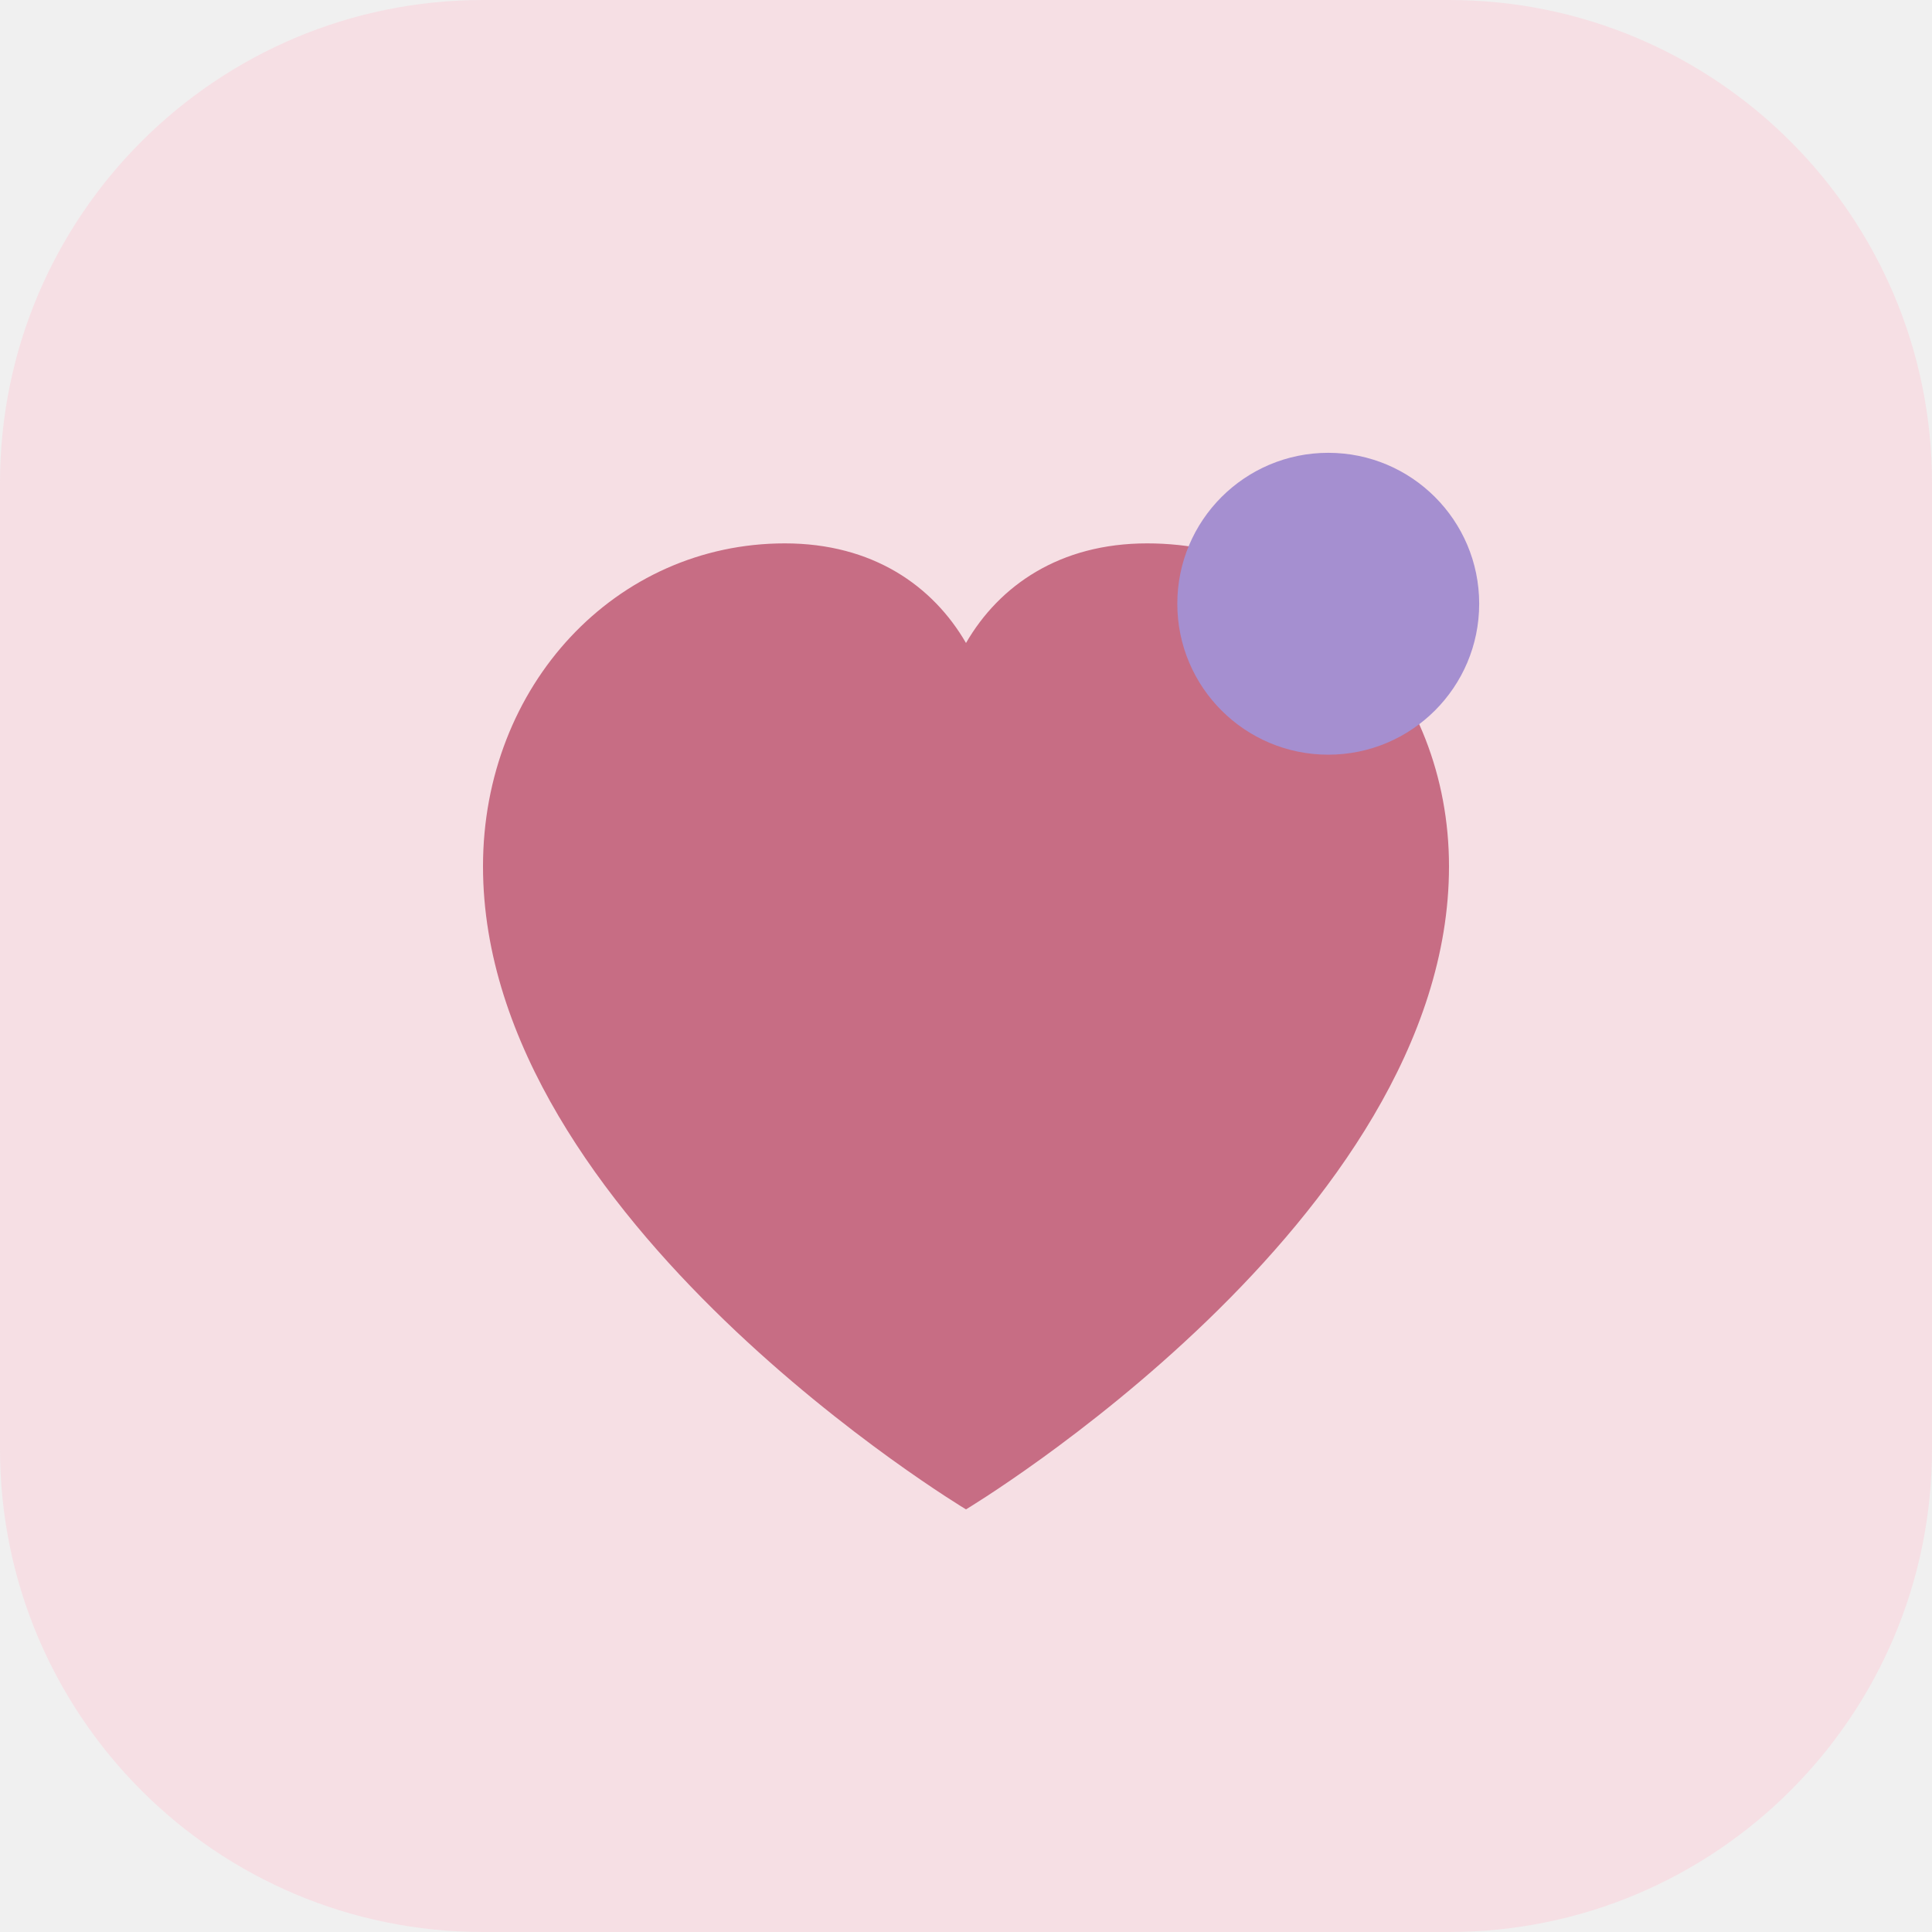
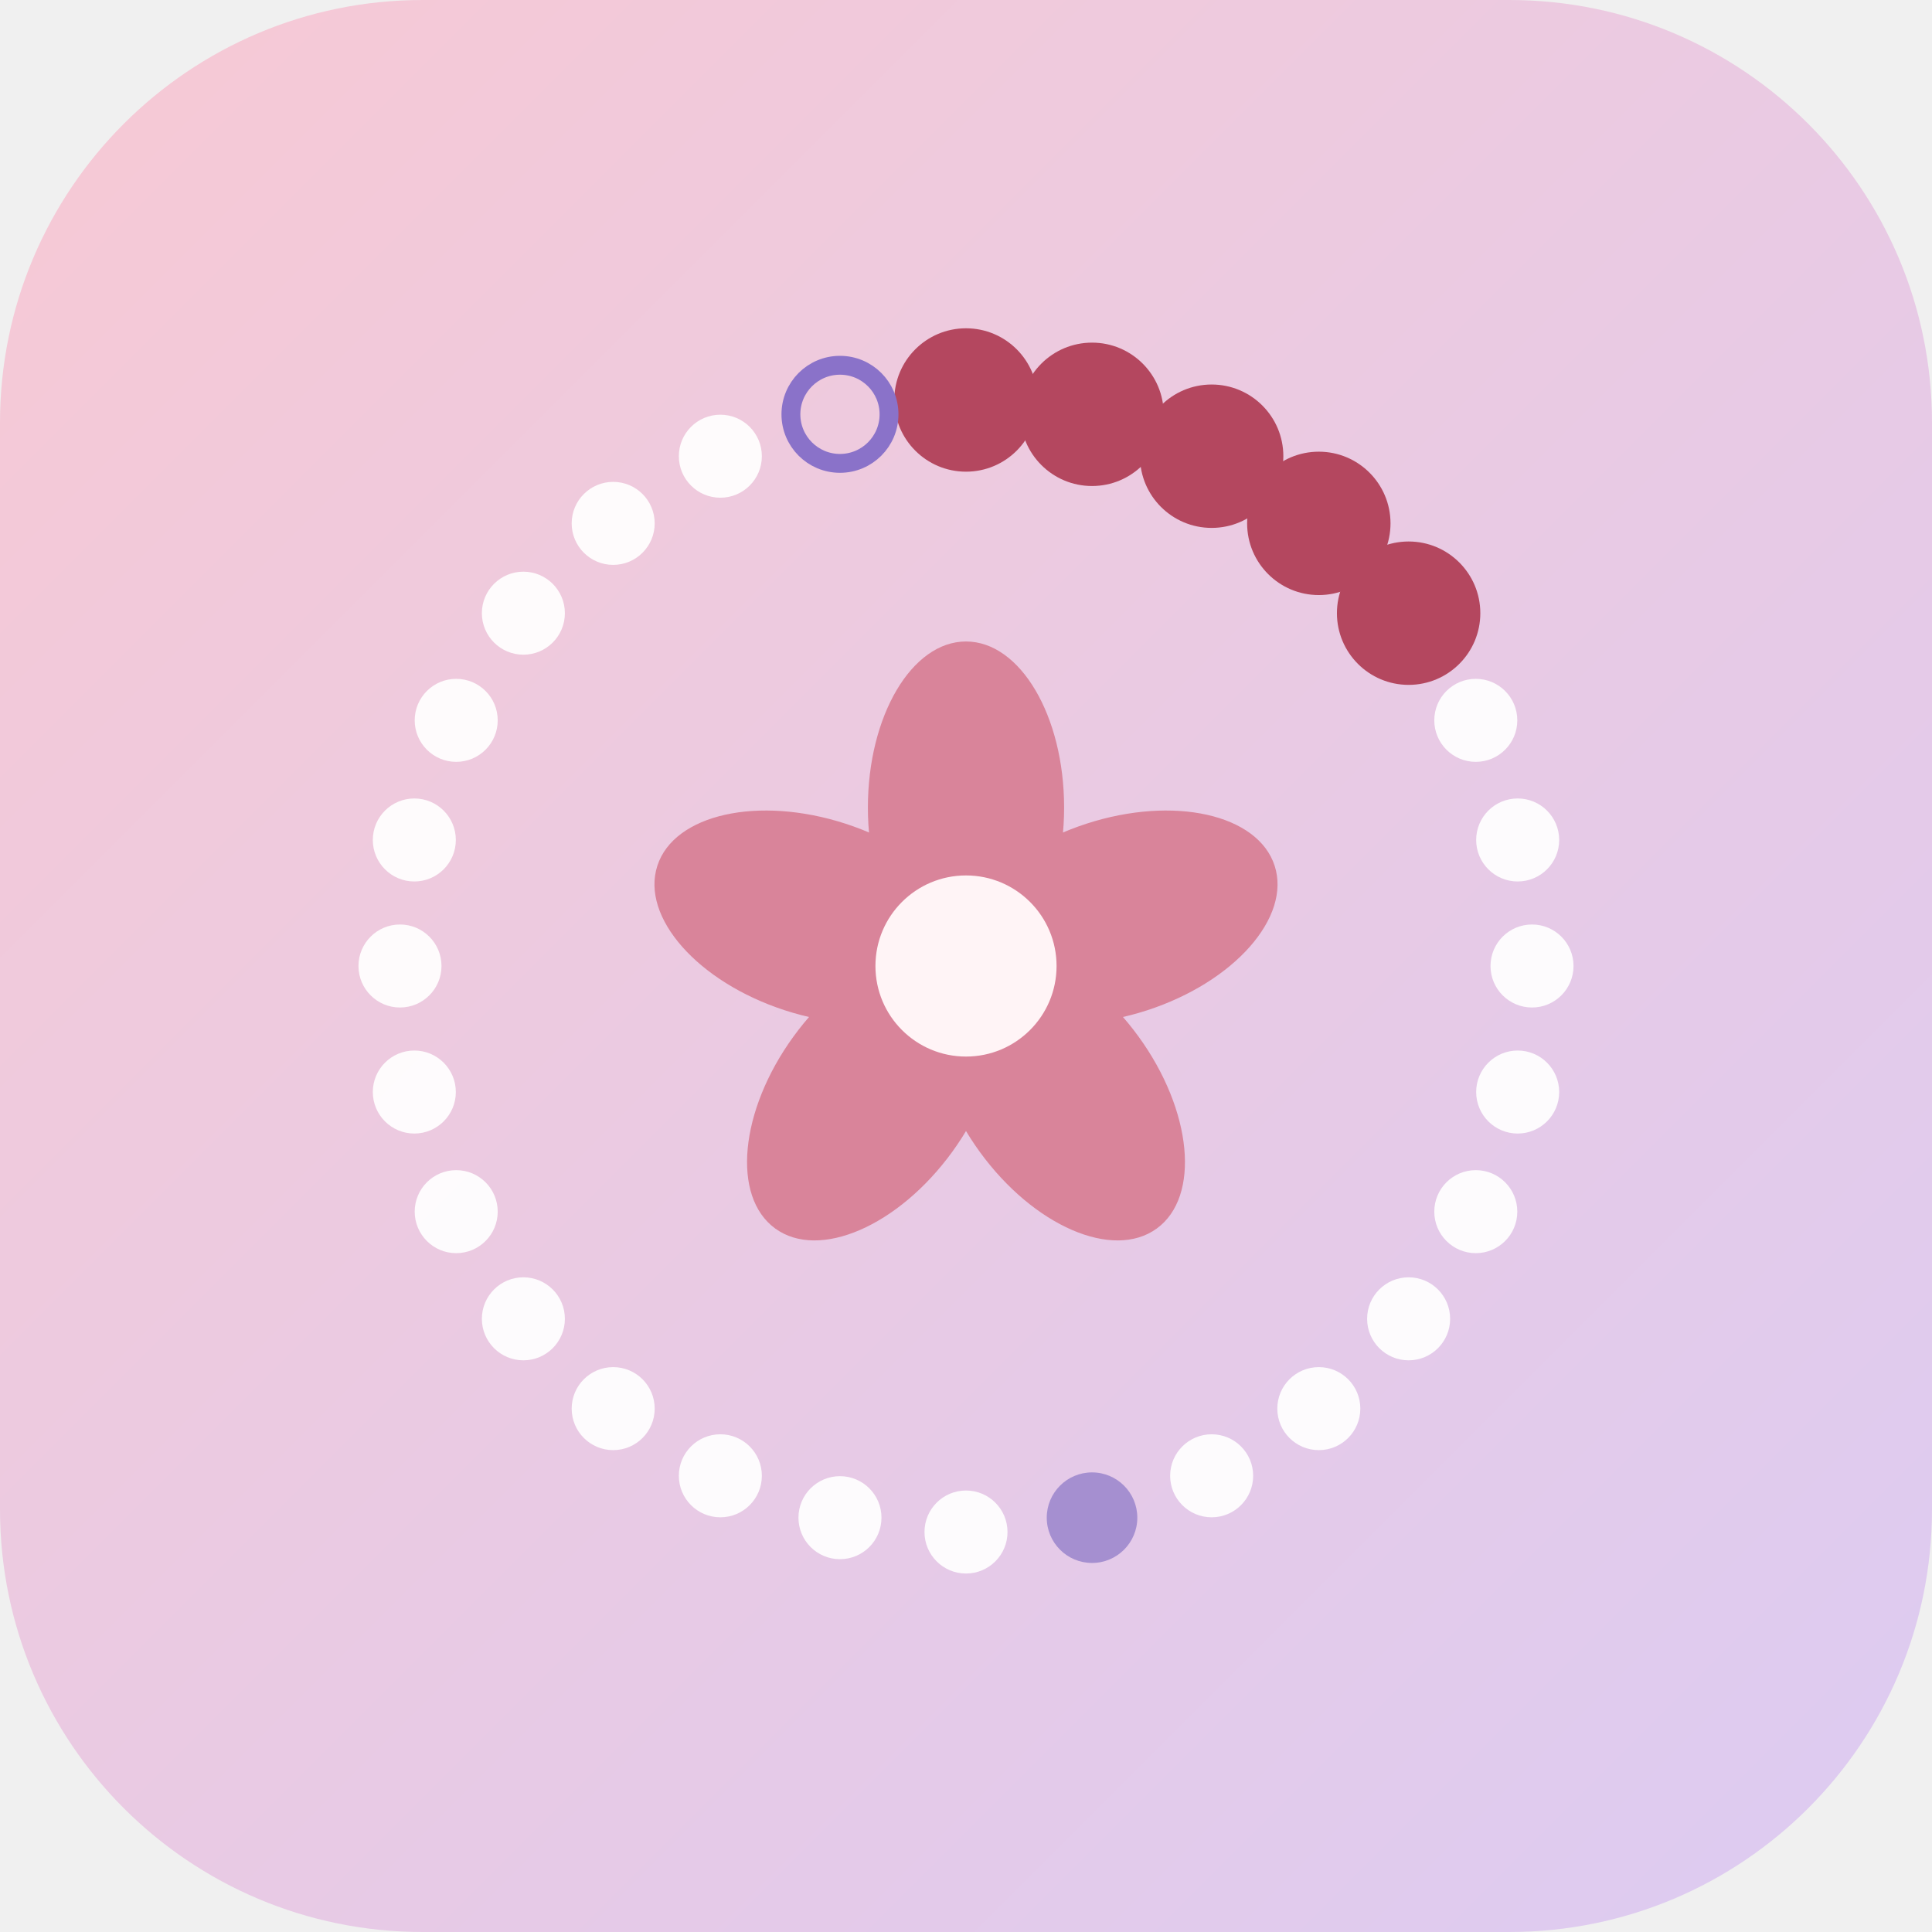
- <svg xmlns="http://www.w3.org/2000/svg" viewBox="0 0 64 64">
-   <rect width="64" height="64" rx="16" fill="#f6dfe4" />
-   <path d="M32 50s-16-9.6-16-21.3C16 22.7 20.4 18 26 18c2.9 0 4.9 1.4 6 3.3C33.1 19.4 35.1 18 38 18c5.6 0 10 4.7 10 10.7C48 40.4 32 50 32 50z" fill="#c76d84" />
-   <circle cx="44" cy="20" r="5" fill="#a58fd0" />
+ <svg xmlns="http://www.w3.org/2000/svg" viewBox="0 0 512 512">
+   <defs>
+     <linearGradient id="bg" x1="0" y1="0" x2="1" y2="1">
+       <stop offset="0" stop-color="#f7c9d4" />
+       <stop offset="1" stop-color="#dccbf2" />
+     </linearGradient>
+   </defs>
+   <rect width="512" height="512" rx="112" fill="url(#bg)" />
+   <circle cx="256.0" cy="106.0" r="19" fill="#b4475f" />
+   <circle cx="289.4" cy="109.8" r="19" fill="#b4475f" />
+   <circle cx="321.1" cy="120.9" r="19" fill="#b4475f" />
+   <circle cx="349.5" cy="138.7" r="19" fill="#b4475f" />
+   <circle cx="373.3" cy="162.5" r="19" fill="#b4475f" />
+   <circle cx="391.1" cy="190.9" r="11" fill="#ffffff" fill-opacity=".92" />
+   <circle cx="402.2" cy="222.6" r="11" fill="#ffffff" fill-opacity=".92" />
+   <circle cx="406.0" cy="256.0" r="11" fill="#ffffff" fill-opacity=".92" />
+   <circle cx="402.2" cy="289.4" r="11" fill="#ffffff" fill-opacity=".92" />
+   <circle cx="391.1" cy="321.1" r="11" fill="#ffffff" fill-opacity=".92" />
+   <circle cx="373.3" cy="349.5" r="11" fill="#ffffff" fill-opacity=".92" />
+   <circle cx="349.5" cy="373.3" r="11" fill="#ffffff" fill-opacity=".92" />
+   <circle cx="321.1" cy="391.1" r="11" fill="#ffffff" fill-opacity=".92" />
+   <circle cx="289.4" cy="402.2" r="12" fill="#a58fd0" />
+   <circle cx="256.0" cy="406.0" r="11" fill="#ffffff" fill-opacity=".92" />
+   <circle cx="222.6" cy="402.2" r="11" fill="#ffffff" fill-opacity=".92" />
+   <circle cx="190.9" cy="391.1" r="11" fill="#ffffff" fill-opacity=".92" />
+   <circle cx="162.5" cy="373.3" r="11" fill="#ffffff" fill-opacity=".92" />
+   <circle cx="138.7" cy="349.5" r="11" fill="#ffffff" fill-opacity=".92" />
+   <circle cx="120.9" cy="321.1" r="11" fill="#ffffff" fill-opacity=".92" />
+   <circle cx="109.8" cy="289.4" r="11" fill="#ffffff" fill-opacity=".92" />
+   <circle cx="106.0" cy="256.0" r="11" fill="#ffffff" fill-opacity=".92" />
+   <circle cx="109.8" cy="222.6" r="11" fill="#ffffff" fill-opacity=".92" />
+   <circle cx="120.9" cy="190.9" r="11" fill="#ffffff" fill-opacity=".92" />
+   <circle cx="138.7" cy="162.5" r="11" fill="#ffffff" fill-opacity=".92" />
+   <circle cx="162.5" cy="138.7" r="11" fill="#ffffff" fill-opacity=".92" />
+   <circle cx="190.9" cy="120.9" r="11" fill="#ffffff" fill-opacity=".92" />
+   <circle cx="222.6" cy="109.8" r="13" fill="none" stroke="#8a72c9" stroke-width="5" />
+   <g>
+     <ellipse cx="256" cy="214" rx="26" ry="44" fill="#d9849a" transform="rotate(0 256 256)" />
+     <ellipse cx="256" cy="214" rx="26" ry="44" fill="#d9849a" transform="rotate(72 256 256)" />
+     <ellipse cx="256" cy="214" rx="26" ry="44" fill="#d9849a" transform="rotate(144 256 256)" />
+     <ellipse cx="256" cy="214" rx="26" ry="44" fill="#d9849a" transform="rotate(216 256 256)" />
+     <ellipse cx="256" cy="214" rx="26" ry="44" fill="#d9849a" transform="rotate(288 256 256)" />
+     <circle cx="256" cy="256" r="24" fill="#fff4f6" />
+   </g>
</svg>
